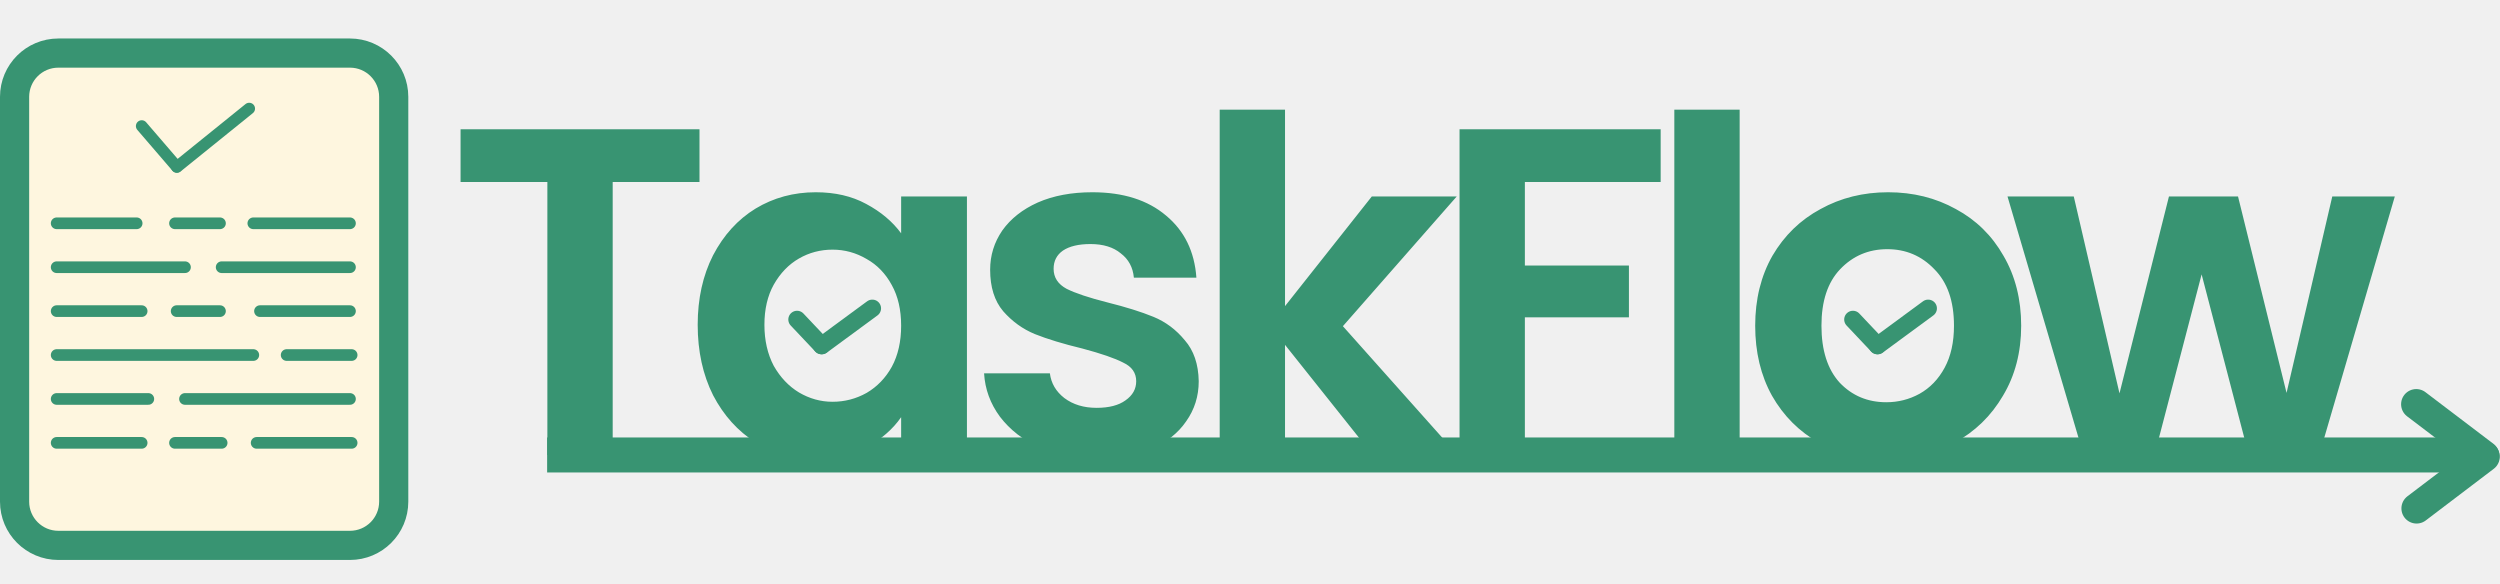
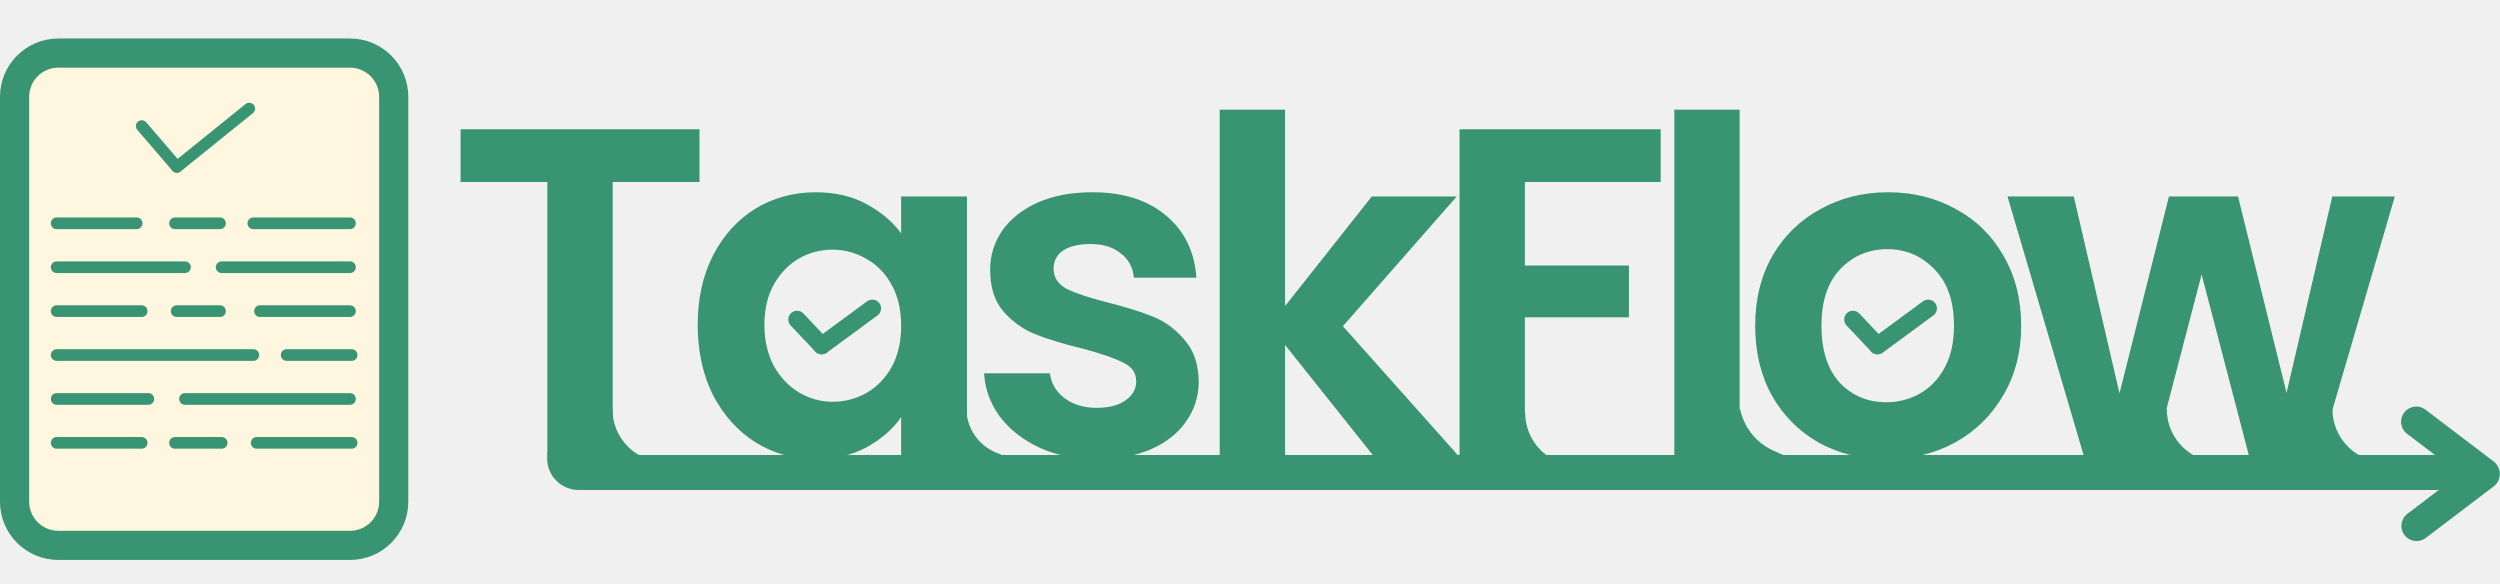
<svg xmlns="http://www.w3.org/2000/svg" width="2143" height="500" viewBox="0 0 2143 500" fill="none">
  <g clip-path="url(#clip0_3_49)">
    <rect x="12.5" y="45.5" width="325" height="422" rx="37.5" fill="#FEF6DF" stroke="#389472" stroke-width="25" />
    <path d="M151.429 266.695H188.571" stroke="#389472" stroke-width="10" stroke-linecap="round" />
    <path d="M48.571 191.41H117.143" stroke="#389472" stroke-width="10" stroke-linecap="round" />
    <path d="M150 191.41H188.571" stroke="#389472" stroke-width="10" stroke-linecap="round" />
    <path d="M217.143 191.41H300" stroke="#389472" stroke-width="10" stroke-linecap="round" />
    <path d="M48.571 229.053H158.571" stroke="#389472" stroke-width="10" stroke-linecap="round" />
    <path d="M190 229.053H300" stroke="#389472" stroke-width="10" stroke-linecap="round" />
    <path d="M48.571 266.695H121.429" stroke="#389472" stroke-width="10" stroke-linecap="round" />
    <path d="M48.571 304.337H217.143" stroke="#389472" stroke-width="10" stroke-linecap="round" />
    <path d="M158.571 341.979L300 341.979" stroke="#389472" stroke-width="10" stroke-linecap="round" />
    <path d="M48.571 379.621H121.429" stroke="#389472" stroke-width="10" stroke-linecap="round" />
    <path d="M150 379.621H190" stroke="#389472" stroke-width="10" stroke-linecap="round" />
    <path d="M220 379.621H301.429" stroke="#389472" stroke-width="10" stroke-linecap="round" />
    <path d="M48.571 341.979H127.143" stroke="#389472" stroke-width="10" stroke-linecap="round" />
    <path d="M245.714 304.337H301.429" stroke="#389472" stroke-width="10" stroke-linecap="round" />
    <path d="M222.857 266.695H300" stroke="#389472" stroke-width="10" stroke-linecap="round" />
    <path d="M121.485 108.065L151.513 142.967" stroke="#389472" stroke-width="10" stroke-linecap="round" />
    <path d="M213.617 93.081L151.639 143.118" stroke="#389472" stroke-width="10" stroke-linecap="round" />
-     <path d="M599.6 110.8V156H525.2V390H469.2V156H394.8V110.8H599.6ZM598.059 278.4C598.059 256 602.459 236.133 611.259 218.8C620.326 201.467 632.459 188.133 647.659 178.8C663.126 169.467 680.326 164.8 699.259 164.8C715.793 164.8 730.193 168.133 742.459 174.8C754.993 181.467 764.993 189.867 772.459 200V168.4H828.859V390H772.459V357.6C765.259 368 755.259 376.667 742.459 383.6C729.926 390.267 715.393 393.6 698.859 393.6C680.193 393.6 663.126 388.8 647.659 379.2C632.459 369.6 620.326 356.133 611.259 338.8C602.459 321.2 598.059 301.067 598.059 278.4ZM772.459 279.2C772.459 265.6 769.793 254 764.459 244.4C759.126 234.533 751.926 227.067 742.859 222C733.793 216.667 724.059 214 713.659 214C703.259 214 693.659 216.533 684.859 221.6C676.059 226.667 668.859 234.133 663.259 244C657.926 253.6 655.259 265.067 655.259 278.4C655.259 291.733 657.926 303.467 663.259 313.6C668.859 323.467 676.059 331.067 684.859 336.4C693.926 341.733 703.526 344.4 713.659 344.4C724.059 344.4 733.793 341.867 742.859 336.8C751.926 331.467 759.126 324 764.459 314.4C769.793 304.533 772.459 292.8 772.459 279.2ZM940.353 393.6C922.22 393.6 905.953 390.4 891.553 384C877.153 377.333 865.686 368.4 857.153 357.2C848.886 346 844.353 333.6 843.553 320H899.953C901.02 328.533 905.153 335.6 912.353 341.2C919.82 346.8 929.02 349.6 939.953 349.6C950.62 349.6 958.886 347.467 964.753 343.2C970.886 338.933 973.953 333.467 973.953 326.8C973.953 319.6 970.22 314.267 962.753 310.8C955.553 307.067 943.953 303.067 927.953 298.8C911.42 294.8 897.82 290.667 887.153 286.4C876.753 282.133 867.686 275.6 859.953 266.8C852.486 258 848.753 246.133 848.753 231.2C848.753 218.933 852.22 207.733 859.153 197.6C866.353 187.467 876.486 179.467 889.553 173.6C902.886 167.733 918.486 164.8 936.353 164.8C962.753 164.8 983.82 171.467 999.553 184.8C1015.29 197.867 1023.95 215.6 1025.55 238H971.953C971.153 229.2 967.42 222.267 960.753 217.2C954.353 211.867 945.686 209.2 934.753 209.2C924.62 209.2 916.753 211.067 911.153 214.8C905.82 218.533 903.153 223.733 903.153 230.4C903.153 237.867 906.886 243.6 914.353 247.6C921.82 251.333 933.42 255.2 949.153 259.2C965.153 263.2 978.353 267.333 988.753 271.6C999.153 275.867 1008.09 282.533 1015.55 291.6C1023.29 300.4 1027.29 312.133 1027.55 326.8C1027.55 339.6 1023.95 351.067 1016.75 361.2C1009.82 371.333 999.686 379.333 986.353 385.2C973.286 390.8 957.953 393.6 940.353 393.6ZM1176.72 390L1101.52 295.6V390H1045.52V94H1101.52V262.4L1175.92 168.4H1248.72L1151.12 279.6L1249.52 390H1176.72ZM1423.52 110.8V156H1307.12V227.6H1396.32V272H1307.12V390H1251.12V110.8H1423.52ZM1491.23 94V390H1435.23V94H1491.23ZM1616.95 393.6C1595.62 393.6 1576.42 388.933 1559.35 379.6C1542.29 370 1528.82 356.533 1518.95 339.2C1509.35 321.867 1504.55 301.867 1504.55 279.2C1504.55 256.533 1509.49 236.533 1519.35 219.2C1529.49 201.867 1543.22 188.533 1560.55 179.2C1577.89 169.6 1597.22 164.8 1618.55 164.8C1639.89 164.8 1659.22 169.6 1676.55 179.2C1693.89 188.533 1707.49 201.867 1717.35 219.2C1727.49 236.533 1732.55 256.533 1732.55 279.2C1732.55 301.867 1727.35 321.867 1716.95 339.2C1706.82 356.533 1692.95 370 1675.35 379.6C1658.02 388.933 1638.55 393.6 1616.95 393.6ZM1616.95 344.8C1627.09 344.8 1636.55 342.4 1645.35 337.6C1654.42 332.533 1661.62 325.067 1666.95 315.2C1672.29 305.333 1674.95 293.333 1674.95 279.2C1674.95 258.133 1669.35 242 1658.15 230.8C1647.22 219.333 1633.75 213.6 1617.75 213.6C1601.75 213.6 1588.29 219.333 1577.35 230.8C1566.69 242 1561.35 258.133 1561.35 279.2C1561.35 300.267 1566.55 316.533 1576.95 328C1587.62 339.2 1600.95 344.8 1616.95 344.8ZM2052.83 168.4L1988.03 390H1927.63L1887.23 235.2L1846.83 390H1786.03L1720.83 168.4H1777.63L1816.83 337.2L1859.23 168.4H1918.43L1960.03 336.8L1999.23 168.4H2052.83Z" fill="#389472" />
-     <path d="M683.243 273.882L704.263 296.134" stroke="#389472" stroke-width="15" stroke-linecap="round" />
-     <path d="M747.736 264.328L704.351 296.231" stroke="#389472" stroke-width="15" stroke-linecap="round" />
-     <path d="M1588.34 273.882L1609.36 296.134" stroke="#389472" stroke-width="15" stroke-linecap="round" />
-     <path d="M1652.83 264.328L1609.45 296.231" stroke="#389472" stroke-width="15" stroke-linecap="round" />
-     <path d="M469 390H2120" stroke="#389472" stroke-width="30" stroke-linejoin="round" />
-     <line x1="2071.22" y1="346.51" x2="2129.51" y2="390.785" stroke="#389472" stroke-width="26" stroke-linecap="round" />
-     <line x1="13" y1="-13" x2="86.202" y2="-13" transform="matrix(-0.796356 0.604828 0.604828 0.796356 2148 394)" stroke="#389472" stroke-width="26" stroke-linecap="round" />
+     <g clip-path="url(#clip1_3_49)">
+       <path d="M599.6 110.8V156H525.2V390H469.2V156H394.8V110.8H599.6ZM598.059 278.4C598.059 256 602.459 236.133 611.259 218.8C620.326 201.467 632.459 188.133 647.659 178.8C663.126 169.467 680.326 164.8 699.259 164.8C715.793 164.8 730.193 168.133 742.459 174.8C754.993 181.467 764.993 189.867 772.459 200V168.4H828.859V390H772.459V357.6C765.259 368 755.259 376.667 742.459 383.6C729.926 390.267 715.393 393.6 698.859 393.6C680.193 393.6 663.126 388.8 647.659 379.2C632.459 369.6 620.326 356.133 611.259 338.8C602.459 321.2 598.059 301.067 598.059 278.4ZM772.459 279.2C772.459 265.6 769.793 254 764.459 244.4C759.126 234.533 751.926 227.067 742.859 222C733.793 216.667 724.059 214 713.659 214C703.259 214 693.659 216.533 684.859 221.6C676.059 226.667 668.859 234.133 663.259 244C657.926 253.6 655.259 265.067 655.259 278.4C655.259 291.733 657.926 303.467 663.259 313.6C668.859 323.467 676.059 331.067 684.859 336.4C693.926 341.733 703.526 344.4 713.659 344.4C724.059 344.4 733.793 341.867 742.859 336.8C751.926 331.467 759.126 324 764.459 314.4C769.793 304.533 772.459 292.8 772.459 279.2ZM940.353 393.6C922.22 393.6 905.953 390.4 891.553 384C877.153 377.333 865.686 368.4 857.153 357.2C848.886 346 844.353 333.6 843.553 320H899.953C901.02 328.533 905.153 335.6 912.353 341.2C919.82 346.8 929.02 349.6 939.953 349.6C950.62 349.6 958.886 347.467 964.753 343.2C970.886 338.933 973.953 333.467 973.953 326.8C973.953 319.6 970.22 314.267 962.753 310.8C955.553 307.067 943.953 303.067 927.953 298.8C911.42 294.8 897.82 290.667 887.153 286.4C876.753 282.133 867.686 275.6 859.953 266.8C852.486 258 848.753 246.133 848.753 231.2C848.753 218.933 852.22 207.733 859.153 197.6C866.353 187.467 876.486 179.467 889.553 173.6C902.886 167.733 918.486 164.8 936.353 164.8C962.753 164.8 983.82 171.467 999.553 184.8C1015.29 197.867 1023.95 215.6 1025.55 238H971.953C971.153 229.2 967.42 222.267 960.753 217.2C954.353 211.867 945.686 209.2 934.753 209.2C924.62 209.2 916.753 211.067 911.153 214.8C905.82 218.533 903.153 223.733 903.153 230.4C903.153 237.867 906.886 243.6 914.353 247.6C921.82 251.333 933.42 255.2 949.153 259.2C965.153 263.2 978.353 267.333 988.753 271.6C999.153 275.867 1008.09 282.533 1015.55 291.6C1023.29 300.4 1027.29 312.133 1027.55 326.8C1027.55 339.6 1023.95 351.067 1016.75 361.2C1009.82 371.333 999.686 379.333 986.353 385.2C973.286 390.8 957.953 393.6 940.353 393.6ZM1176.72 390L1101.52 295.6V390H1045.52V94H1101.52V262.4L1175.92 168.4H1248.72L1151.12 279.6L1249.52 390H1176.72ZM1423.52 110.8V156H1307.12V227.6H1396.32V272H1307.12V390H1251.12V110.8H1423.52ZM1491.23 94V390H1435.23V94H1491.23ZM1616.95 393.6C1595.62 393.6 1576.42 388.933 1559.35 379.6C1542.29 370 1528.82 356.533 1518.95 339.2C1509.35 321.867 1504.55 301.867 1504.55 279.2C1504.55 256.533 1509.49 236.533 1519.35 219.2C1529.49 201.867 1543.22 188.533 1560.55 179.2C1577.89 169.6 1597.22 164.8 1618.55 164.8C1639.89 164.8 1659.22 169.6 1676.55 179.2C1693.89 188.533 1707.49 201.867 1717.35 219.2C1727.49 236.533 1732.55 256.533 1732.55 279.2C1732.55 301.867 1727.35 321.867 1716.95 339.2C1706.82 356.533 1692.95 370 1675.35 379.6C1658.02 388.933 1638.55 393.6 1616.95 393.6ZM1616.95 344.8C1627.09 344.8 1636.55 342.4 1645.35 337.6C1654.42 332.533 1661.62 325.067 1666.95 315.2C1672.29 305.333 1674.95 293.333 1674.95 279.2C1674.95 258.133 1669.35 242 1658.15 230.8C1647.22 219.333 1633.75 213.6 1617.75 213.6C1601.75 213.6 1588.29 219.333 1577.35 230.8C1566.69 242 1561.35 258.133 1561.35 279.2C1561.35 300.267 1566.55 316.533 1576.95 328C1587.62 339.2 1600.95 344.8 1616.95 344.8ZM2052.83 168.4L1988.03 390H1927.63L1887.23 235.2L1846.83 390H1786.03L1720.83 168.4H1777.63L1816.83 337.2L1859.23 168.4H1918.43L1960.03 336.8L1999.23 168.4H2052.83Z" fill="#389472" />
+       <path d="M683.243 273.882L704.263 296.134" stroke="#389472" stroke-width="15" stroke-linecap="round" />
+       <path d="M747.736 264.328L704.351 296.231" stroke="#389472" stroke-width="15" stroke-linecap="round" />
+       <path d="M1588.34 273.882L1609.36 296.134" stroke="#389472" stroke-width="15" stroke-linecap="round" />
+       <path d="M1652.83 264.328L1609.45 296.231" stroke="#389472" stroke-width="15" stroke-linecap="round" />
+       <path d="M498 405L2120 405" stroke="#389472" stroke-width="30" stroke-linejoin="round" />
+       <line x1="2071.22" y1="361.51" x2="2129.51" y2="405.785" stroke="#389472" stroke-width="26" stroke-linecap="round" />
+       <line x1="13" y1="-13" x2="86.202" y2="-13" transform="matrix(-0.796356 0.604828 0.604828 0.796356 2148 409)" stroke="#389472" stroke-width="26" stroke-linecap="round" />
+       <circle cx="496" cy="393" r="27" fill="#389472" />
+       <path d="M525 350V350.747C525 367.26 533.95 382.476 548.383 390.5V390.5H501.617L525 350Z" fill="#389472" />
+       <path d="M1857.38 350V350.747C1857.38 367.26 1866.33 382.476 1880.77 390.5V390.5H1834L1857.38 350Z" fill="#389472" />
+       <path d="M1999.38 350V350.747C1999.38 367.26 2008.33 382.476 2022.77 390.5V390.5H1976L1999.38 350Z" fill="#389472" />
+       <path d="M1307.38 353V353.747C1307.38 370.26 1316.33 385.476 1330.77 393.5V393.5H1284L1307.38 353Z" fill="#389472" />
+       <path d="M1491.38 350L1492.36 353.642C1496.25 368.111 1506.42 380.075 1520.07 386.241L1529.5 390.5H1468L1491.38 350Z" fill="#389472" />
+       <path d="M828.383 350V350C828.383 366.638 838.428 381.63 853.817 387.958L860 390.5H805L828.383 350Z" fill="#389472" />
+     </g>
  </g>
  <defs>
    <clipPath id="clip0_3_49">
      <rect width="2143" height="500" fill="white" />
    </clipPath>
+     <clipPath id="clip1_3_49">
+       <rect width="1800" height="500" fill="white" transform="translate(365)" />
+     </clipPath>
  </defs>
</svg>
